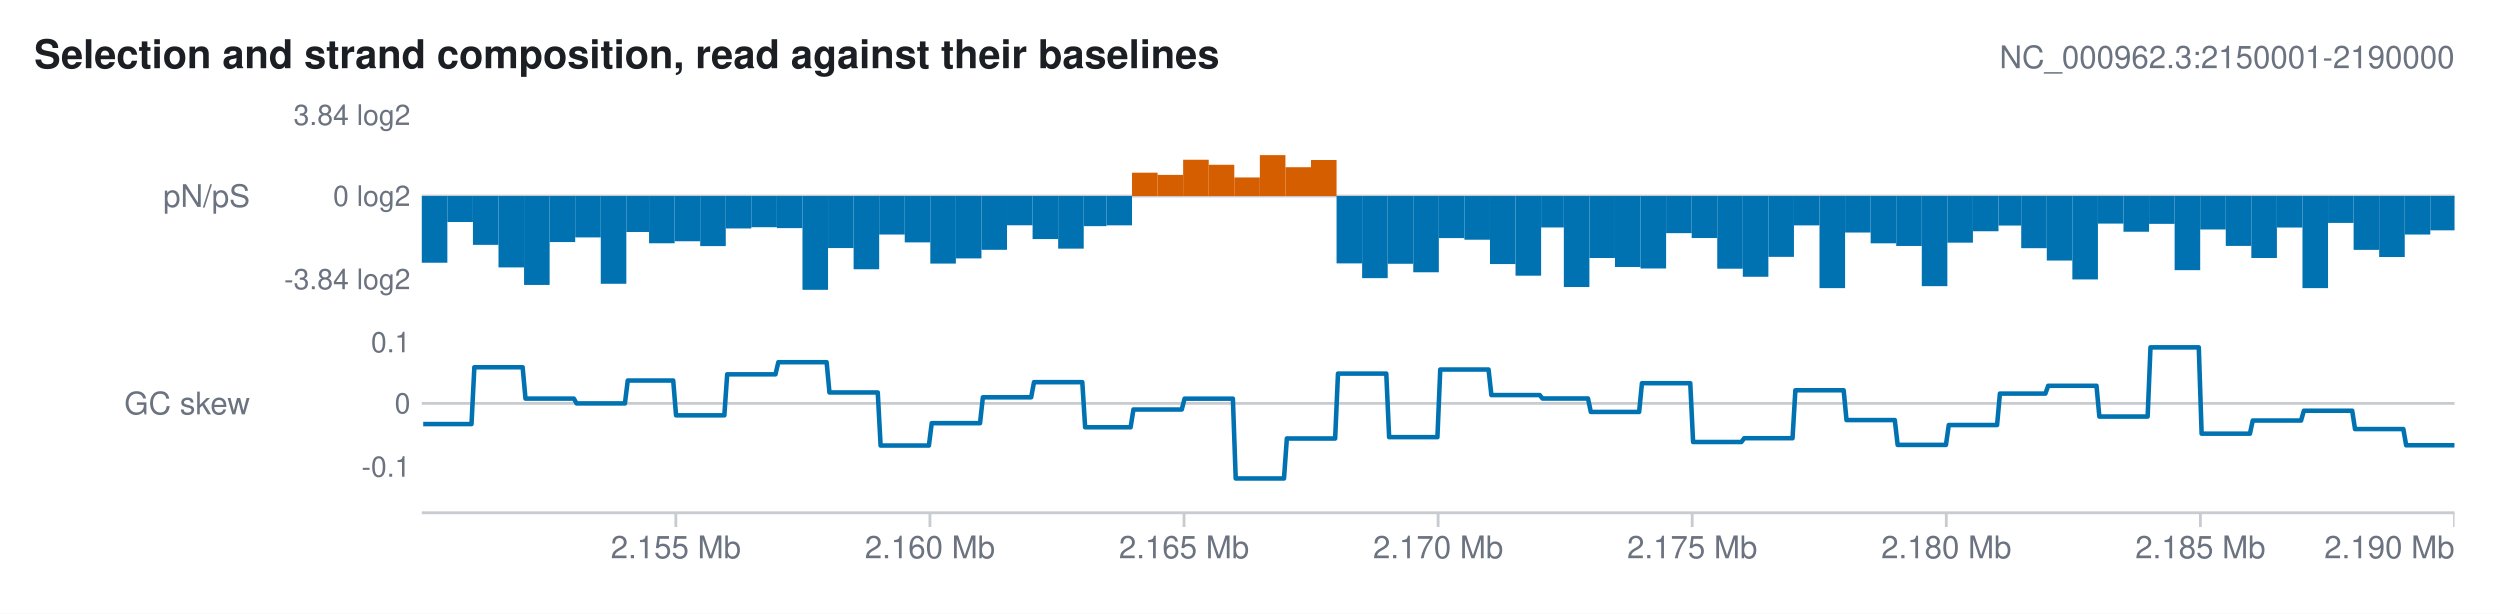
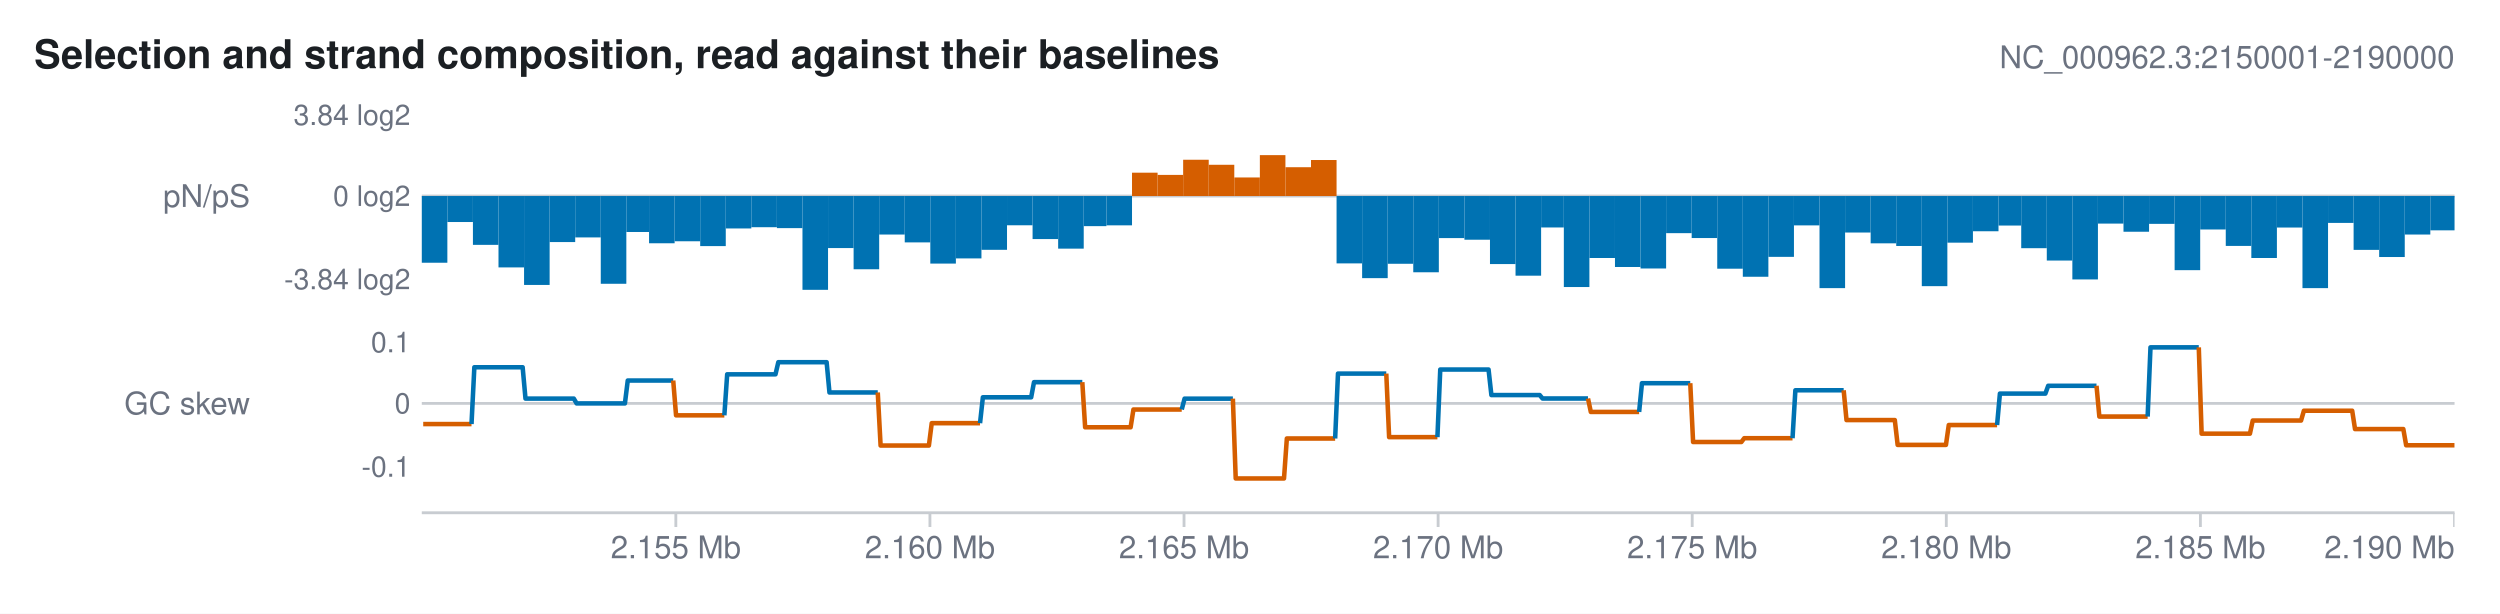
<svg xmlns="http://www.w3.org/2000/svg" width="880" height="216" viewBox="0 0 880 216" font-family="Helvetica, Arial, sans-serif">
  <defs>
    <clipPath id="karyon-clip-0">
      <rect x="96" y="34" width="768" height="70" />
    </clipPath>
    <clipPath id="karyon-clip-1">
      <rect x="96" y="114" width="768" height="56" />
    </clipPath>
    <clipPath id="karyon-clip-2">
      <rect x="96" y="180" width="768" height="26" />
    </clipPath>
  </defs>
  <rect x="0" y="0" width="880" height="216" fill="#ffffff" />
  <text x="12" y="24" fill="#1b1f23" font-size="14" text-anchor="start" font-weight="bold">Selection and strand composition, read against their baselines</text>
  <text x="864" y="24" fill="#6b7280" font-size="11" text-anchor="end">NC_000962.3:2150001-2190000</text>
  <text x="88" y="72.85" fill="#6b7280" font-size="11" text-anchor="end">pN/pS</text>
  <g clip-path="url(#karyon-clip-0)">
    <line x1="148.47" y1="69" x2="864" y2="69" stroke="#c8ccd1" stroke-width="1" />
    <text x="144.47" y="44" fill="#6b7280" font-size="10" text-anchor="end">3.84 log2</text>
    <text x="144.47" y="72.5" fill="#6b7280" font-size="10" text-anchor="end">0 log2</text>
    <text x="144.47" y="101.8" fill="#6b7280" font-size="10" text-anchor="end">-3.84 log2</text>
    <rect x="148.47" y="69" width="9" height="23.482" fill="#0072b2" />
    <rect x="157.47" y="69" width="9" height="9.151" fill="#0072b2" />
    <rect x="166.47" y="69" width="9" height="17.19" fill="#0072b2" />
    <rect x="175.47" y="69" width="9" height="25.128" fill="#0072b2" />
    <rect x="184.47" y="69" width="9" height="31.3" fill="#0072b2" />
    <rect x="193.47" y="69" width="9" height="16.208" fill="#0072b2" />
    <rect x="202.47" y="69" width="9" height="14.571" fill="#0072b2" />
    <rect x="211.47" y="69" width="9" height="30.889" fill="#0072b2" />
    <rect x="220.47" y="69" width="8" height="12.66" fill="#0072b2" />
    <rect x="228.47" y="69" width="9" height="16.631" fill="#0072b2" />
    <rect x="237.47" y="69" width="9" height="15.926" fill="#0072b2" />
    <rect x="246.47" y="69" width="9" height="17.626" fill="#0072b2" />
    <rect x="255.47" y="69" width="9" height="11.418" fill="#0072b2" />
    <rect x="264.47" y="69" width="9" height="10.978" fill="#0072b2" />
    <rect x="273.47" y="69" width="9" height="11.3" fill="#0072b2" />
    <rect x="282.47" y="69" width="9" height="33.019" fill="#0072b2" />
    <rect x="291.47" y="69" width="9" height="18.319" fill="#0072b2" />
    <rect x="300.47" y="69" width="9" height="25.779" fill="#0072b2" />
    <rect x="309.47" y="69" width="9" height="13.557" fill="#0072b2" />
    <rect x="318.47" y="69" width="9" height="16.322" fill="#0072b2" />
    <rect x="327.47" y="69" width="9" height="23.782" fill="#0072b2" />
    <rect x="336.47" y="69" width="9" height="21.96" fill="#0072b2" />
    <rect x="345.47" y="69" width="9" height="18.934" fill="#0072b2" />
    <rect x="354.47" y="69" width="9" height="10.296" fill="#0072b2" />
    <rect x="363.47" y="69" width="9" height="15.152" fill="#0072b2" />
    <rect x="372.47" y="69" width="9" height="18.521" fill="#0072b2" />
    <rect x="381.47" y="69" width="8" height="10.602" fill="#0072b2" />
    <rect x="389.47" y="69" width="9" height="10.32" fill="#0072b2" />
    <rect x="398.47" y="60.786" width="9" height="8.214" fill="#d55e00" />
    <rect x="407.47" y="61.564" width="9" height="7.436" fill="#d55e00" />
    <rect x="416.47" y="56.23" width="9" height="12.77" fill="#d55e00" />
    <rect x="425.47" y="58.002" width="9" height="10.998" fill="#d55e00" />
    <rect x="434.47" y="62.467" width="9" height="6.533" fill="#d55e00" />
    <rect x="443.47" y="54.605" width="9" height="14.395" fill="#d55e00" />
    <rect x="452.47" y="58.86" width="9" height="10.14" fill="#d55e00" />
    <rect x="461.47" y="56.326" width="9" height="12.674" fill="#d55e00" />
    <rect x="470.47" y="69" width="9" height="23.714" fill="#0072b2" />
    <rect x="479.47" y="69" width="9" height="28.907" fill="#0072b2" />
    <rect x="488.47" y="69" width="9" height="23.849" fill="#0072b2" />
    <rect x="497.47" y="69" width="9" height="26.84" fill="#0072b2" />
    <rect x="506.47" y="69" width="9" height="14.807" fill="#0072b2" />
    <rect x="515.47" y="69" width="9" height="15.382" fill="#0072b2" />
    <rect x="524.47" y="69" width="9" height="23.951" fill="#0072b2" />
    <rect x="533.47" y="69" width="9" height="28.041" fill="#0072b2" />
    <rect x="542.47" y="69" width="8" height="11.068" fill="#0072b2" />
    <rect x="550.47" y="69" width="9" height="32.037" fill="#0072b2" />
    <rect x="559.47" y="69" width="9" height="21.814" fill="#0072b2" />
    <rect x="568.47" y="69" width="9" height="24.98" fill="#0072b2" />
    <rect x="577.47" y="69" width="9" height="25.507" fill="#0072b2" />
    <rect x="586.47" y="69" width="9" height="13.071" fill="#0072b2" />
    <rect x="595.47" y="69" width="9" height="14.79" fill="#0072b2" />
    <rect x="604.47" y="69" width="9" height="25.584" fill="#0072b2" />
    <rect x="613.47" y="69" width="9" height="28.419" fill="#0072b2" />
    <rect x="622.47" y="69" width="9" height="21.414" fill="#0072b2" />
    <rect x="631.47" y="69" width="9" height="10.333" fill="#0072b2" />
    <rect x="640.47" y="69" width="9" height="32.421" fill="#0072b2" />
    <rect x="649.47" y="69" width="9" height="12.849" fill="#0072b2" />
    <rect x="658.47" y="69" width="9" height="16.651" fill="#0072b2" />
    <rect x="667.47" y="69" width="9" height="17.584" fill="#0072b2" />
    <rect x="676.47" y="69" width="9" height="31.725" fill="#0072b2" />
    <rect x="685.47" y="69" width="9" height="16.418" fill="#0072b2" />
    <rect x="694.47" y="69" width="9" height="12.402" fill="#0072b2" />
    <rect x="703.47" y="69" width="8" height="10.393" fill="#0072b2" />
    <rect x="711.47" y="69" width="9" height="18.364" fill="#0072b2" />
    <rect x="720.47" y="69" width="9" height="22.714" fill="#0072b2" />
    <rect x="729.47" y="69" width="9" height="29.362" fill="#0072b2" />
    <rect x="738.47" y="69" width="9" height="9.705" fill="#0072b2" />
    <rect x="747.47" y="69" width="9" height="12.573" fill="#0072b2" />
    <rect x="756.47" y="69" width="9" height="9.798" fill="#0072b2" />
    <rect x="765.47" y="69" width="9" height="26.096" fill="#0072b2" />
    <rect x="774.47" y="69" width="9" height="11.779" fill="#0072b2" />
    <rect x="783.47" y="69" width="9" height="17.563" fill="#0072b2" />
    <rect x="792.47" y="69" width="9" height="21.814" fill="#0072b2" />
    <rect x="801.47" y="69" width="9" height="11.093" fill="#0072b2" />
    <rect x="810.47" y="69" width="9" height="32.421" fill="#0072b2" />
    <rect x="819.47" y="69" width="9" height="9.465" fill="#0072b2" />
    <rect x="828.47" y="69" width="9" height="18.957" fill="#0072b2" />
    <rect x="837.47" y="69" width="9" height="21.471" fill="#0072b2" />
    <rect x="846.47" y="69" width="9" height="13.557" fill="#0072b2" />
    <rect x="855.47" y="69" width="9" height="12.08" fill="#0072b2" />
  </g>
  <text x="88" y="145.85" fill="#6b7280" font-size="11" text-anchor="end">GC skew</text>
  <g clip-path="url(#karyon-clip-1)">
    <line x1="148.47" y1="142" x2="864" y2="142" stroke="#c8ccd1" stroke-width="1" />
    <text x="144.47" y="124" fill="#6b7280" font-size="10" text-anchor="end">0.1</text>
    <text x="144.47" y="145.5" fill="#6b7280" font-size="10" text-anchor="end">0</text>
    <text x="144.47" y="167.8" fill="#6b7280" font-size="10" text-anchor="end">-0.1</text>
-     <polyline points="148.97,149.267 149.97,149.267 150.97,149.267 151.97,149.267 152.97,149.267 153.97,149.267 154.97,149.267 155.97,149.267 156.97,149.267 157.97,149.267 158.97,149.267 159.97,149.267 160.97,149.267 161.97,149.267 162.97,149.267 163.97,149.267 164.97,149.267 165.97,149.267 166.97,129.274 167.97,129.274 168.97,129.274 169.97,129.274 170.97,129.274 171.97,129.274 172.97,129.274 173.97,129.274 174.97,129.274 175.97,129.274 176.97,129.274 177.97,129.274 178.97,129.274 179.97,129.274 180.97,129.274 181.97,129.274 182.97,129.274 183.97,129.274 184.97,140.298 185.97,140.298 186.97,140.298 187.97,140.298 188.97,140.298 189.97,140.298 190.97,140.298 191.97,140.298 192.97,140.298 193.97,140.298 194.97,140.298 195.97,140.298 196.97,140.298 197.97,140.298 198.97,140.298 199.97,140.298 200.97,140.298 201.97,140.298 202.97,142 203.97,142 204.97,142 205.97,142 206.97,142 207.97,142 208.97,142 209.97,142 210.97,142 211.97,142 212.97,142 213.97,142 214.97,142 215.97,142 216.97,142 217.97,142 218.97,142 219.97,142 220.97,133.953 221.97,133.953 222.97,133.953 223.97,133.953 224.97,133.953 225.97,133.953 226.97,133.953 227.97,133.953 228.97,133.953 229.97,133.953 230.97,133.953 231.97,133.953 232.97,133.953 233.97,133.953 234.97,133.953 235.97,133.953 236.97,133.953 237.97,146.191 238.97,146.191 239.97,146.191 240.97,146.191 241.97,146.191 242.97,146.191 243.97,146.191 244.97,146.191 245.97,146.191 246.97,146.191 247.97,146.191 248.97,146.191 249.97,146.191 250.97,146.191 251.97,146.191 252.97,146.191 253.97,146.191 254.97,146.191 255.97,131.757 256.97,131.757 257.97,131.757 258.97,131.757 259.97,131.757 260.97,131.757 261.97,131.757 262.97,131.757 263.97,131.757 264.97,131.757 265.97,131.757 266.97,131.757 267.97,131.757 268.97,131.757 269.97,131.757 270.97,131.757 271.97,131.757 272.97,131.757 273.97,127.495 274.97,127.495 275.97,127.495 276.97,127.495 277.97,127.495 278.97,127.495 279.97,127.495 280.97,127.495 281.97,127.495 282.97,127.495 283.97,127.495 284.97,127.495 285.97,127.495 286.97,127.495 287.97,127.495 288.97,127.495 289.97,127.495 290.97,127.495 291.97,138.153 292.97,138.153 293.97,138.153 294.97,138.153 295.97,138.153 296.97,138.153 297.97,138.153 298.97,138.153 299.97,138.153 300.97,138.153 301.97,138.153 302.97,138.153 303.97,138.153 304.97,138.153 305.97,138.153 306.97,138.153 307.97,138.153 308.97,138.153 309.97,156.828 310.97,156.828 311.97,156.828 312.97,156.828 313.97,156.828 314.97,156.828 315.97,156.828 316.97,156.828 317.97,156.828 318.97,156.828 319.97,156.828 320.97,156.828 321.97,156.828 322.97,156.828 323.97,156.828 324.97,156.828 325.97,156.828 326.97,156.828 327.97,148.956 328.97,148.956 329.97,148.956 330.97,148.956 331.97,148.956 332.97,148.956 333.97,148.956 334.97,148.956 335.97,148.956 336.97,148.956 337.97,148.956 338.97,148.956 339.97,148.956 340.97,148.956 341.97,148.956 342.97,148.956 343.97,148.956 344.97,148.956 345.97,139.85 346.97,139.85 347.97,139.85 348.97,139.85 349.97,139.85 350.97,139.85 351.97,139.85 352.97,139.85 353.97,139.85 354.97,139.85 355.97,139.85 356.97,139.85 357.97,139.85 358.97,139.85 359.97,139.85 360.97,139.85 361.97,139.85 362.97,139.85 363.97,134.524 364.97,134.524 365.97,134.524 366.97,134.524 367.97,134.524 368.97,134.524 369.97,134.524 370.97,134.524 371.97,134.524 372.97,134.524 373.97,134.524 374.97,134.524 375.97,134.524 376.97,134.524 377.97,134.524 378.97,134.524 379.97,134.524 380.97,134.524 381.97,150.405 382.97,150.405 383.97,150.405 384.97,150.405 385.97,150.405 386.97,150.405 387.97,150.405 388.97,150.405 389.97,150.405 390.97,150.405 391.97,150.405 392.97,150.405 393.97,150.405 394.97,150.405 395.97,150.405 396.97,150.405 397.97,150.405 398.97,144.15 399.97,144.15 400.97,144.15 401.97,144.15 402.97,144.15 403.97,144.15 404.97,144.15 405.97,144.15 406.97,144.15 407.97,144.15 408.97,144.15 409.97,144.15 410.97,144.15 411.97,144.15 412.97,144.15 413.97,144.15 414.97,144.15 415.97,144.15 416.97,140.324 417.97,140.324 418.97,140.324 419.97,140.324 420.97,140.324 421.97,140.324 422.97,140.324 423.97,140.324 424.97,140.324 425.97,140.324 426.97,140.324 427.97,140.324 428.97,140.324 429.97,140.324 430.97,140.324 431.97,140.324 432.97,140.324 433.97,140.324 434.97,168.415 435.97,168.415 436.97,168.415 437.97,168.415 438.97,168.415 439.97,168.415 440.97,168.415 441.97,168.415 442.97,168.415 443.97,168.415 444.97,168.415 445.97,168.415 446.97,168.415 447.97,168.415 448.97,168.415 449.97,168.415 450.97,168.415 451.97,168.415 452.97,154.35 453.97,154.35 454.97,154.35 455.97,154.35 456.97,154.35 457.97,154.35 458.97,154.35 459.97,154.35 460.97,154.35 461.97,154.35 462.97,154.35 463.97,154.35 464.97,154.35 465.97,154.35 466.97,154.35 467.97,154.35 468.97,154.35 469.97,154.35 470.97,131.507 471.97,131.507 472.97,131.507 473.97,131.507 474.97,131.507 475.97,131.507 476.97,131.507 477.97,131.507 478.97,131.507 479.97,131.507 480.97,131.507 481.97,131.507 482.97,131.507 483.97,131.507 484.97,131.507 485.97,131.507 486.97,131.507 487.97,131.507 488.97,153.877 489.97,153.877 490.97,153.877 491.97,153.877 492.97,153.877 493.97,153.877 494.97,153.877 495.97,153.877 496.97,153.877 497.97,153.877 498.97,153.877 499.97,153.877 500.97,153.877 501.97,153.877 502.97,153.877 503.97,153.877 504.97,153.877 505.97,153.877 506.97,130.079 507.97,130.079 508.97,130.079 509.97,130.079 510.97,130.079 511.97,130.079 512.97,130.079 513.97,130.079 514.97,130.079 515.97,130.079 516.97,130.079 517.97,130.079 518.97,130.079 519.97,130.079 520.97,130.079 521.97,130.079 522.97,130.079 523.97,130.079 524.97,139.062 525.97,139.062 526.97,139.062 527.97,139.062 528.97,139.062 529.97,139.062 530.97,139.062 531.97,139.062 532.97,139.062 533.97,139.062 534.97,139.062 535.97,139.062 536.97,139.062 537.97,139.062 538.97,139.062 539.97,139.062 540.97,139.062 541.97,139.062 542.97,140.272 543.97,140.272 544.97,140.272 545.97,140.272 546.97,140.272 547.97,140.272 548.97,140.272 549.97,140.272 550.97,140.272 551.97,140.272 552.97,140.272 553.97,140.272 554.97,140.272 555.97,140.272 556.97,140.272 557.97,140.272 558.97,140.272 559.97,145.001 560.97,145.001 561.97,145.001 562.97,145.001 563.97,145.001 564.97,145.001 565.97,145.001 566.97,145.001 567.97,145.001 568.97,145.001 569.97,145.001 570.97,145.001 571.97,145.001 572.97,145.001 573.97,145.001 574.97,145.001 575.97,145.001 576.97,145.001 577.97,134.889 578.97,134.889 579.97,134.889 580.97,134.889 581.97,134.889 582.97,134.889 583.97,134.889 584.97,134.889 585.97,134.889 586.97,134.889 587.97,134.889 588.97,134.889 589.97,134.889 590.97,134.889 591.97,134.889 592.97,134.889 593.97,134.889 594.97,134.889 595.97,155.584 596.97,155.584 597.97,155.584 598.97,155.584 599.97,155.584 600.97,155.584 601.97,155.584 602.97,155.584 603.97,155.584 604.97,155.584 605.97,155.584 606.97,155.584 607.97,155.584 608.97,155.584 609.97,155.584 610.97,155.584 611.97,155.584 612.97,155.584 613.97,154.25 614.97,154.25 615.97,154.25 616.97,154.25 617.97,154.25 618.97,154.25 619.97,154.25 620.97,154.25 621.97,154.25 622.97,154.25 623.97,154.25 624.97,154.25 625.97,154.25 626.97,154.25 627.97,154.25 628.97,154.25 629.97,154.25 630.97,154.25 631.97,137.383 632.97,137.383 633.97,137.383 634.97,137.383 635.97,137.383 636.97,137.383 637.97,137.383 638.97,137.383 639.97,137.383 640.97,137.383 641.97,137.383 642.97,137.383 643.97,137.383 644.97,137.383 645.97,137.383 646.97,137.383 647.97,137.383 648.97,137.383 649.97,147.867 650.97,147.867 651.97,147.867 652.97,147.867 653.97,147.867 654.97,147.867 655.97,147.867 656.97,147.867 657.97,147.867 658.97,147.867 659.97,147.867 660.97,147.867 661.97,147.867 662.97,147.867 663.97,147.867 664.97,147.867 665.97,147.867 666.97,147.867 667.97,156.603 668.97,156.603 669.97,156.603 670.97,156.603 671.97,156.603 672.97,156.603 673.97,156.603 674.97,156.603 675.97,156.603 676.97,156.603 677.97,156.603 678.97,156.603 679.97,156.603 680.97,156.603 681.97,156.603 682.97,156.603 683.97,156.603 684.97,156.603 685.97,149.612 686.97,149.612 687.97,149.612 688.97,149.612 689.97,149.612 690.97,149.612 691.97,149.612 692.97,149.612 693.97,149.612 694.97,149.612 695.97,149.612 696.97,149.612 697.97,149.612 698.97,149.612 699.97,149.612 700.97,149.612 701.97,149.612 702.97,149.612 703.97,138.543 704.97,138.543 705.97,138.543 706.97,138.543 707.97,138.543 708.97,138.543 709.97,138.543 710.97,138.543 711.97,138.543 712.97,138.543 713.97,138.543 714.97,138.543 715.97,138.543 716.97,138.543 717.97,138.543 718.97,138.543 719.97,138.543 720.97,135.797 721.97,135.797 722.97,135.797 723.97,135.797 724.97,135.797 725.97,135.797 726.97,135.797 727.97,135.797 728.97,135.797 729.97,135.797 730.97,135.797 731.97,135.797 732.97,135.797 733.97,135.797 734.97,135.797 735.97,135.797 736.97,135.797 737.97,135.797 738.97,146.631 739.97,146.631 740.97,146.631 741.97,146.631 742.97,146.631 743.97,146.631 744.97,146.631 745.97,146.631 746.97,146.631 747.97,146.631 748.97,146.631 749.97,146.631 750.97,146.631 751.97,146.631 752.97,146.631 753.97,146.631 754.97,146.631 755.97,146.631 756.97,122.273 757.97,122.273 758.97,122.273 759.97,122.273 760.97,122.273 761.97,122.273 762.97,122.273 763.97,122.273 764.97,122.273 765.97,122.273 766.97,122.273 767.97,122.273 768.97,122.273 769.97,122.273 770.97,122.273 771.97,122.273 772.97,122.273 773.97,122.273 774.97,152.653 775.97,152.653 776.97,152.653 777.97,152.653 778.97,152.653 779.97,152.653 780.97,152.653 781.97,152.653 782.97,152.653 783.97,152.653 784.97,152.653 785.97,152.653 786.97,152.653 787.97,152.653 788.97,152.653 789.97,152.653 790.97,152.653 791.97,152.653 792.97,148.03 793.97,148.03 794.97,148.03 795.97,148.03 796.97,148.03 797.97,148.03 798.97,148.03 799.97,148.03 800.97,148.03 801.97,148.03 802.97,148.03 803.97,148.03 804.97,148.03 805.97,148.03 806.97,148.03 807.97,148.03 808.97,148.03 809.97,148.03 810.97,144.576 811.97,144.576 812.97,144.576 813.97,144.576 814.97,144.576 815.97,144.576 816.97,144.576 817.97,144.576 818.97,144.576 819.97,144.576 820.97,144.576 821.97,144.576 822.97,144.576 823.97,144.576 824.97,144.576 825.97,144.576 826.97,144.576 827.97,144.576 828.97,151.032 829.97,151.032 830.97,151.032 831.97,151.032 832.97,151.032 833.97,151.032 834.97,151.032 835.97,151.032 836.97,151.032 837.97,151.032 838.97,151.032 839.97,151.032 840.97,151.032 841.97,151.032 842.97,151.032 843.97,151.032 844.97,151.032 845.97,151.032 846.97,156.736 847.97,156.736 848.97,156.736 849.97,156.736 850.97,156.736 851.97,156.736 852.97,156.736 853.97,156.736 854.97,156.736 855.97,156.736 856.97,156.736 857.97,156.736 858.97,156.736 859.97,156.736 860.97,156.736 861.97,156.736 862.97,156.736 863.97,156.736" fill="none" stroke="#0072b2" stroke-width="1.6" stroke-linejoin="round" />
+     <polyline points="148.97,149.267 149.97,149.267 150.97,149.267 151.97,149.267 152.97,149.267 153.97,149.267 154.97,149.267 155.97,149.267 156.97,149.267 157.97,149.267 158.97,149.267 159.97,149.267 160.97,149.267 161.97,149.267 162.97,149.267 163.97,149.267 164.97,149.267 165.97,149.267" fill="none" stroke="#d55e00" stroke-width="1.6" stroke-linejoin="round" />
+     <polyline points="165.97,149.267 166.97,129.274 167.97,129.274 168.97,129.274 169.97,129.274 170.97,129.274 171.97,129.274 172.97,129.274 173.97,129.274 174.97,129.274 175.97,129.274 176.97,129.274 177.97,129.274 178.97,129.274 179.97,129.274 180.97,129.274 181.97,129.274 182.97,129.274 183.97,129.274 184.97,140.298 185.97,140.298 186.97,140.298 187.97,140.298 188.97,140.298 189.97,140.298 190.97,140.298 191.97,140.298 192.97,140.298 193.97,140.298 194.97,140.298 195.97,140.298 196.97,140.298 197.97,140.298 198.97,140.298 199.97,140.298 200.97,140.298 201.97,140.298 202.97,142 203.97,142 204.97,142 205.97,142 206.97,142 207.97,142 208.97,142 209.97,142 210.97,142 211.97,142 212.97,142 213.97,142 214.97,142 215.97,142 216.97,142 217.97,142 218.97,142 219.97,142 220.97,133.953 221.97,133.953 222.97,133.953 223.97,133.953 224.97,133.953 225.97,133.953 226.97,133.953 227.97,133.953 228.97,133.953 229.97,133.953 230.97,133.953 231.97,133.953 232.97,133.953 233.97,133.953 234.97,133.953 235.97,133.953 236.97,133.953" fill="none" stroke="#0072b2" stroke-width="1.6" stroke-linejoin="round" />
+     <polyline points="236.97,133.953 237.97,146.191 238.97,146.191 239.97,146.191 240.97,146.191 241.97,146.191 242.97,146.191 243.97,146.191 244.97,146.191 245.97,146.191 246.97,146.191 247.97,146.191 248.97,146.191 249.97,146.191 250.97,146.191 251.97,146.191 252.97,146.191 253.97,146.191 254.97,146.191" fill="none" stroke="#d55e00" stroke-width="1.6" stroke-linejoin="round" />
+     <polyline points="254.97,146.191 255.97,131.757 256.97,131.757 257.97,131.757 258.97,131.757 259.97,131.757 260.97,131.757 261.97,131.757 262.97,131.757 263.97,131.757 264.97,131.757 265.97,131.757 266.97,131.757 267.97,131.757 268.97,131.757 269.97,131.757 270.97,131.757 271.97,131.757 272.97,131.757 273.97,127.495 274.97,127.495 275.97,127.495 276.97,127.495 277.97,127.495 278.97,127.495 279.97,127.495 280.97,127.495 281.97,127.495 282.97,127.495 283.97,127.495 284.97,127.495 285.97,127.495 286.97,127.495 287.97,127.495 288.97,127.495 289.97,127.495 290.97,127.495 291.97,138.153 292.97,138.153 293.97,138.153 294.97,138.153 295.97,138.153 296.97,138.153 297.97,138.153 298.97,138.153 299.97,138.153 300.97,138.153 301.97,138.153 302.97,138.153 303.97,138.153 304.97,138.153 305.97,138.153 306.97,138.153 307.97,138.153 308.97,138.153" fill="none" stroke="#0072b2" stroke-width="1.6" stroke-linejoin="round" />
+     <polyline points="308.97,138.153 309.97,156.828 310.97,156.828 311.97,156.828 312.97,156.828 313.97,156.828 314.97,156.828 315.97,156.828 316.97,156.828 317.97,156.828 318.97,156.828 319.97,156.828 320.97,156.828 321.97,156.828 322.97,156.828 323.97,156.828 324.97,156.828 325.97,156.828 326.97,156.828 327.97,148.956 328.97,148.956 329.97,148.956 330.97,148.956 331.97,148.956 332.97,148.956 333.97,148.956 334.97,148.956 335.97,148.956 336.97,148.956 337.97,148.956 338.97,148.956 339.97,148.956 340.97,148.956 341.97,148.956 342.97,148.956 343.97,148.956 344.97,148.956" fill="none" stroke="#d55e00" stroke-width="1.6" stroke-linejoin="round" />
+     <polyline points="344.97,148.956 345.97,139.85 346.97,139.85 347.97,139.85 348.97,139.85 349.97,139.85 350.97,139.85 351.97,139.85 352.97,139.85 353.97,139.85 354.97,139.85 355.97,139.85 356.97,139.85 357.97,139.85 358.97,139.85 359.97,139.85 360.97,139.85 361.97,139.85 362.97,139.85 363.97,134.524 364.97,134.524 365.97,134.524 366.97,134.524 367.97,134.524 368.97,134.524 369.97,134.524 370.97,134.524 371.97,134.524 372.97,134.524 373.97,134.524 374.97,134.524 375.97,134.524 376.97,134.524 377.97,134.524 378.97,134.524 379.97,134.524 380.97,134.524" fill="none" stroke="#0072b2" stroke-width="1.6" stroke-linejoin="round" />
+     <polyline points="380.97,134.524 381.97,150.405 382.97,150.405 383.97,150.405 384.97,150.405 385.97,150.405 386.97,150.405 387.97,150.405 388.97,150.405 389.97,150.405 390.97,150.405 391.97,150.405 392.97,150.405 393.97,150.405 394.97,150.405 395.97,150.405 396.97,150.405 397.97,150.405 398.97,144.15 399.97,144.15 400.97,144.15 401.97,144.15 402.97,144.15 403.97,144.15 404.97,144.15 405.97,144.15 406.97,144.15 407.97,144.15 408.97,144.15 409.97,144.15 410.97,144.15 411.97,144.15 412.97,144.15 413.97,144.15 414.97,144.15 415.97,144.15" fill="none" stroke="#d55e00" stroke-width="1.6" stroke-linejoin="round" />
+     <polyline points="415.97,144.15 416.97,140.324 417.97,140.324 418.97,140.324 419.97,140.324 420.97,140.324 421.97,140.324 422.97,140.324 423.97,140.324 424.97,140.324 425.97,140.324 426.97,140.324 427.97,140.324 428.97,140.324 429.97,140.324 430.97,140.324 431.97,140.324 432.97,140.324 433.97,140.324" fill="none" stroke="#0072b2" stroke-width="1.6" stroke-linejoin="round" />
+     <polyline points="433.97,140.324 434.97,168.415 435.97,168.415 436.97,168.415 437.97,168.415 438.97,168.415 439.97,168.415 440.97,168.415 441.97,168.415 442.97,168.415 443.97,168.415 444.97,168.415 445.97,168.415 446.97,168.415 447.97,168.415 448.97,168.415 449.97,168.415 450.97,168.415 451.97,168.415 452.97,154.35 453.97,154.35 454.97,154.35 455.97,154.35 456.97,154.35 457.97,154.35 458.97,154.35 459.97,154.35 460.97,154.35 461.97,154.35 462.97,154.35 463.97,154.35 464.97,154.35 465.97,154.35 466.97,154.35 467.97,154.35 468.97,154.35 469.97,154.35" fill="none" stroke="#d55e00" stroke-width="1.6" stroke-linejoin="round" />
+     <polyline points="469.97,154.35 470.97,131.507 471.97,131.507 472.97,131.507 473.97,131.507 474.97,131.507 475.97,131.507 476.97,131.507 477.97,131.507 478.97,131.507 479.97,131.507 480.97,131.507 481.97,131.507 482.97,131.507 483.97,131.507 484.97,131.507 485.97,131.507 486.97,131.507 487.97,131.507" fill="none" stroke="#0072b2" stroke-width="1.6" stroke-linejoin="round" />
+     <polyline points="487.97,131.507 488.97,153.877 489.97,153.877 490.97,153.877 491.97,153.877 492.97,153.877 493.97,153.877 494.97,153.877 495.97,153.877 496.97,153.877 497.97,153.877 498.97,153.877 499.97,153.877 500.97,153.877 501.97,153.877 502.97,153.877 503.97,153.877 504.97,153.877 505.97,153.877" fill="none" stroke="#d55e00" stroke-width="1.6" stroke-linejoin="round" />
+     <polyline points="505.97,153.877 506.97,130.079 507.97,130.079 508.97,130.079 509.97,130.079 510.97,130.079 511.97,130.079 512.97,130.079 513.97,130.079 514.97,130.079 515.97,130.079 516.97,130.079 517.97,130.079 518.97,130.079 519.97,130.079 520.97,130.079 521.97,130.079 522.97,130.079 523.97,130.079 524.97,139.062 525.97,139.062 526.97,139.062 527.97,139.062 528.97,139.062 529.97,139.062 530.97,139.062 531.97,139.062 532.97,139.062 533.97,139.062 534.97,139.062 535.97,139.062 536.97,139.062 537.97,139.062 538.97,139.062 539.97,139.062 540.97,139.062 541.97,139.062 542.97,140.272 543.97,140.272 544.97,140.272 545.97,140.272 546.97,140.272 547.97,140.272 548.97,140.272 549.97,140.272 550.97,140.272 551.97,140.272 552.97,140.272 553.97,140.272 554.97,140.272 555.97,140.272 556.97,140.272 557.97,140.272 558.97,140.272" fill="none" stroke="#0072b2" stroke-width="1.6" stroke-linejoin="round" />
+     <polyline points="558.97,140.272 559.97,145.001 560.97,145.001 561.97,145.001 562.97,145.001 563.97,145.001 564.97,145.001 565.97,145.001 566.97,145.001 567.97,145.001 568.97,145.001 569.97,145.001 570.97,145.001 571.97,145.001 572.97,145.001 573.97,145.001 574.97,145.001 575.97,145.001 576.97,145.001" fill="none" stroke="#d55e00" stroke-width="1.6" stroke-linejoin="round" />
+     <polyline points="576.97,145.001 577.97,134.889 578.97,134.889 579.97,134.889 580.97,134.889 581.97,134.889 582.97,134.889 583.97,134.889 584.97,134.889 585.97,134.889 586.97,134.889 587.97,134.889 588.97,134.889 589.97,134.889 590.97,134.889 591.97,134.889 592.97,134.889 593.97,134.889 594.97,134.889" fill="none" stroke="#0072b2" stroke-width="1.6" stroke-linejoin="round" />
+     <polyline points="594.97,134.889 595.97,155.584 596.97,155.584 597.97,155.584 598.97,155.584 599.97,155.584 600.97,155.584 601.97,155.584 602.97,155.584 603.97,155.584 604.97,155.584 605.97,155.584 606.97,155.584 607.97,155.584 608.97,155.584 609.97,155.584 610.97,155.584 611.97,155.584 612.97,155.584 613.97,154.25 614.97,154.25 615.97,154.25 616.97,154.25 617.97,154.25 618.97,154.25 619.97,154.25 620.97,154.25 621.97,154.25 622.97,154.25 623.97,154.25 624.97,154.25 625.97,154.25 626.97,154.25 627.97,154.25 628.97,154.25 629.97,154.25 630.97,154.25" fill="none" stroke="#d55e00" stroke-width="1.6" stroke-linejoin="round" />
+     <polyline points="630.97,154.25 631.97,137.383 632.97,137.383 633.97,137.383 634.97,137.383 635.97,137.383 636.97,137.383 637.97,137.383 638.97,137.383 639.97,137.383 640.97,137.383 641.97,137.383 642.97,137.383 643.97,137.383 644.97,137.383 645.97,137.383 646.97,137.383 647.97,137.383 648.97,137.383" fill="none" stroke="#0072b2" stroke-width="1.6" stroke-linejoin="round" />
+     <polyline points="648.97,137.383 649.97,147.867 650.97,147.867 651.97,147.867 652.97,147.867 653.97,147.867 654.97,147.867 655.97,147.867 656.97,147.867 657.97,147.867 658.97,147.867 659.97,147.867 660.97,147.867 661.97,147.867 662.97,147.867 663.97,147.867 664.97,147.867 665.97,147.867 666.97,147.867 667.97,156.603 668.97,156.603 669.97,156.603 670.97,156.603 671.97,156.603 672.97,156.603 673.97,156.603 674.97,156.603 675.97,156.603 676.97,156.603 677.97,156.603 678.97,156.603 679.97,156.603 680.97,156.603 681.97,156.603 682.97,156.603 683.97,156.603 684.97,156.603 685.97,149.612 686.97,149.612 687.97,149.612 688.97,149.612 689.97,149.612 690.97,149.612 691.97,149.612 692.97,149.612 693.97,149.612 694.97,149.612 695.97,149.612 696.97,149.612 697.97,149.612 698.97,149.612 699.97,149.612 700.97,149.612 701.97,149.612 702.97,149.612" fill="none" stroke="#d55e00" stroke-width="1.6" stroke-linejoin="round" />
+     <polyline points="702.97,149.612 703.97,138.543 704.97,138.543 705.97,138.543 706.97,138.543 707.97,138.543 708.97,138.543 709.97,138.543 710.97,138.543 711.97,138.543 712.97,138.543 713.97,138.543 714.97,138.543 715.97,138.543 716.97,138.543 717.97,138.543 718.97,138.543 719.97,138.543 720.97,135.797 721.97,135.797 722.97,135.797 723.97,135.797 724.97,135.797 725.97,135.797 726.97,135.797 727.97,135.797 728.97,135.797 729.97,135.797 730.97,135.797 731.97,135.797 732.97,135.797 733.97,135.797 734.97,135.797 735.97,135.797 736.97,135.797 737.97,135.797" fill="none" stroke="#0072b2" stroke-width="1.6" stroke-linejoin="round" />
+     <polyline points="737.97,135.797 738.97,146.631 739.97,146.631 740.97,146.631 741.97,146.631 742.97,146.631 743.97,146.631 744.97,146.631 745.97,146.631 746.97,146.631 747.97,146.631 748.97,146.631 749.97,146.631 750.97,146.631 751.97,146.631 752.97,146.631 753.97,146.631 754.97,146.631 755.97,146.631" fill="none" stroke="#d55e00" stroke-width="1.6" stroke-linejoin="round" />
+     <polyline points="755.97,146.631 756.97,122.273 757.97,122.273 758.97,122.273 759.97,122.273 760.97,122.273 761.97,122.273 762.97,122.273 763.97,122.273 764.97,122.273 765.97,122.273 766.97,122.273 767.97,122.273 768.97,122.273 769.97,122.273 770.97,122.273 771.97,122.273 772.97,122.273 773.97,122.273" fill="none" stroke="#0072b2" stroke-width="1.6" stroke-linejoin="round" />
+     <polyline points="773.97,122.273 774.97,152.653 775.97,152.653 776.97,152.653 777.97,152.653 778.97,152.653 779.97,152.653 780.97,152.653 781.97,152.653 782.97,152.653 783.97,152.653 784.97,152.653 785.97,152.653 786.97,152.653 787.97,152.653 788.97,152.653 789.97,152.653 790.97,152.653 791.97,152.653 792.97,148.03 793.97,148.03 794.97,148.03 795.97,148.03 796.97,148.03 797.97,148.03 798.97,148.03 799.97,148.03 800.97,148.03 801.97,148.03 802.97,148.03 803.97,148.03 804.97,148.03 805.97,148.03 806.97,148.03 807.97,148.03 808.97,148.03 809.97,148.03 810.97,144.576 811.97,144.576 812.97,144.576 813.97,144.576 814.97,144.576 815.97,144.576 816.97,144.576 817.97,144.576 818.97,144.576 819.97,144.576 820.97,144.576 821.97,144.576 822.97,144.576 823.97,144.576 824.97,144.576 825.97,144.576 826.97,144.576 827.97,144.576 828.97,151.032 829.97,151.032 830.97,151.032 831.97,151.032 832.97,151.032 833.97,151.032 834.97,151.032 835.97,151.032 836.97,151.032 837.97,151.032 838.97,151.032 839.97,151.032 840.97,151.032 841.97,151.032 842.97,151.032 843.97,151.032 844.97,151.032 845.97,151.032 846.97,156.736 847.97,156.736 848.97,156.736 849.97,156.736 850.97,156.736 851.97,156.736 852.97,156.736 853.97,156.736 854.97,156.736 855.97,156.736 856.97,156.736 857.97,156.736 858.97,156.736 859.97,156.736 860.97,156.736 861.97,156.736 862.97,156.736 863.97,156.736" fill="none" stroke="#d55e00" stroke-width="1.6" stroke-linejoin="round" />
  </g>
  <g clip-path="url(#karyon-clip-2)">
    <line x1="148.47" y1="180.5" x2="864" y2="180.5" stroke="#c8ccd1" stroke-width="1" />
    <line x1="237.893" y1="180.5" x2="237.893" y2="185.5" stroke="#c8ccd1" stroke-width="1" />
    <text x="237.893" y="196.5" fill="#6b7280" font-size="11" text-anchor="middle">2.155 Mb</text>
    <line x1="327.335" y1="180.5" x2="327.335" y2="185.5" stroke="#c8ccd1" stroke-width="1" />
    <text x="327.335" y="196.5" fill="#6b7280" font-size="11" text-anchor="middle">2.160 Mb</text>
    <line x1="416.776" y1="180.5" x2="416.776" y2="185.5" stroke="#c8ccd1" stroke-width="1" />
    <text x="416.776" y="196.5" fill="#6b7280" font-size="11" text-anchor="middle">2.165 Mb</text>
    <line x1="506.217" y1="180.5" x2="506.217" y2="185.5" stroke="#c8ccd1" stroke-width="1" />
    <text x="506.217" y="196.5" fill="#6b7280" font-size="11" text-anchor="middle">2.170 Mb</text>
    <line x1="595.658" y1="180.5" x2="595.658" y2="185.5" stroke="#c8ccd1" stroke-width="1" />
    <text x="595.658" y="196.5" fill="#6b7280" font-size="11" text-anchor="middle">2.175 Mb</text>
    <line x1="685.1" y1="180.5" x2="685.1" y2="185.5" stroke="#c8ccd1" stroke-width="1" />
    <text x="685.1" y="196.5" fill="#6b7280" font-size="11" text-anchor="middle">2.180 Mb</text>
    <line x1="774.541" y1="180.5" x2="774.541" y2="185.5" stroke="#c8ccd1" stroke-width="1" />
    <text x="774.541" y="196.5" fill="#6b7280" font-size="11" text-anchor="middle">2.185 Mb</text>
    <line x1="863.982" y1="180.5" x2="863.982" y2="185.5" stroke="#c8ccd1" stroke-width="1" />
    <text x="864" y="196.5" fill="#6b7280" font-size="11" text-anchor="end">2.190 Mb</text>
  </g>
</svg>
